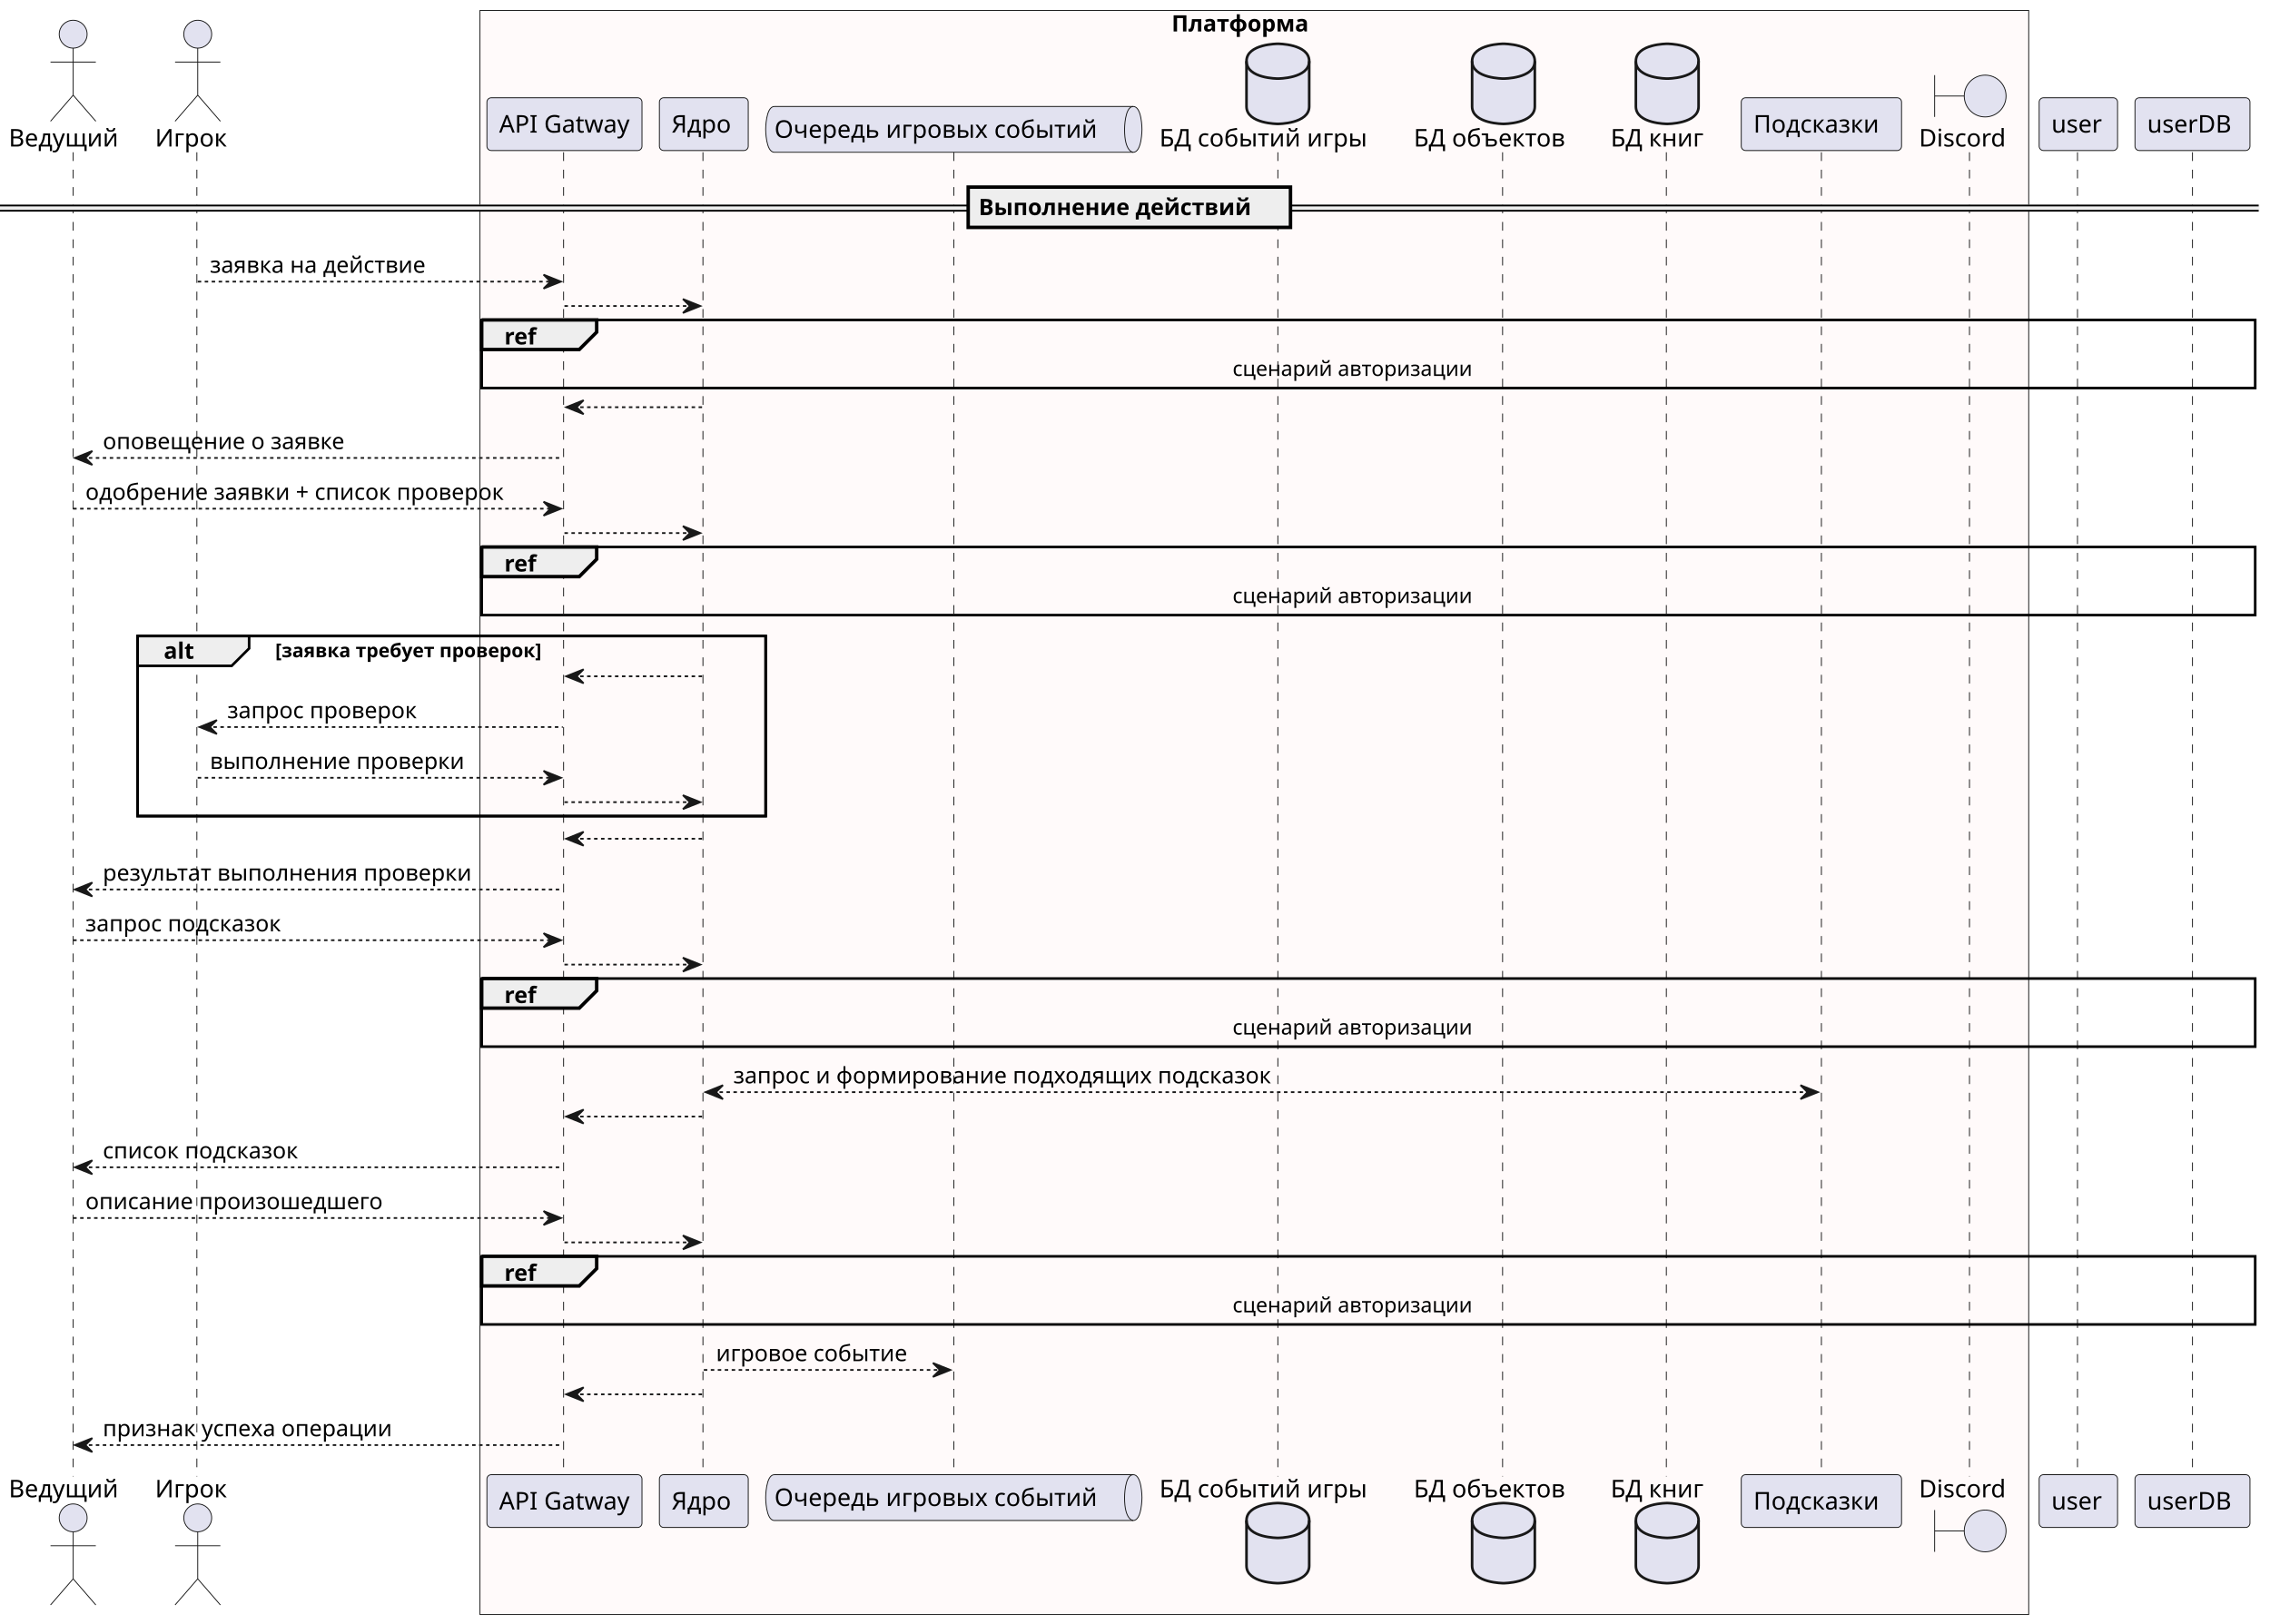
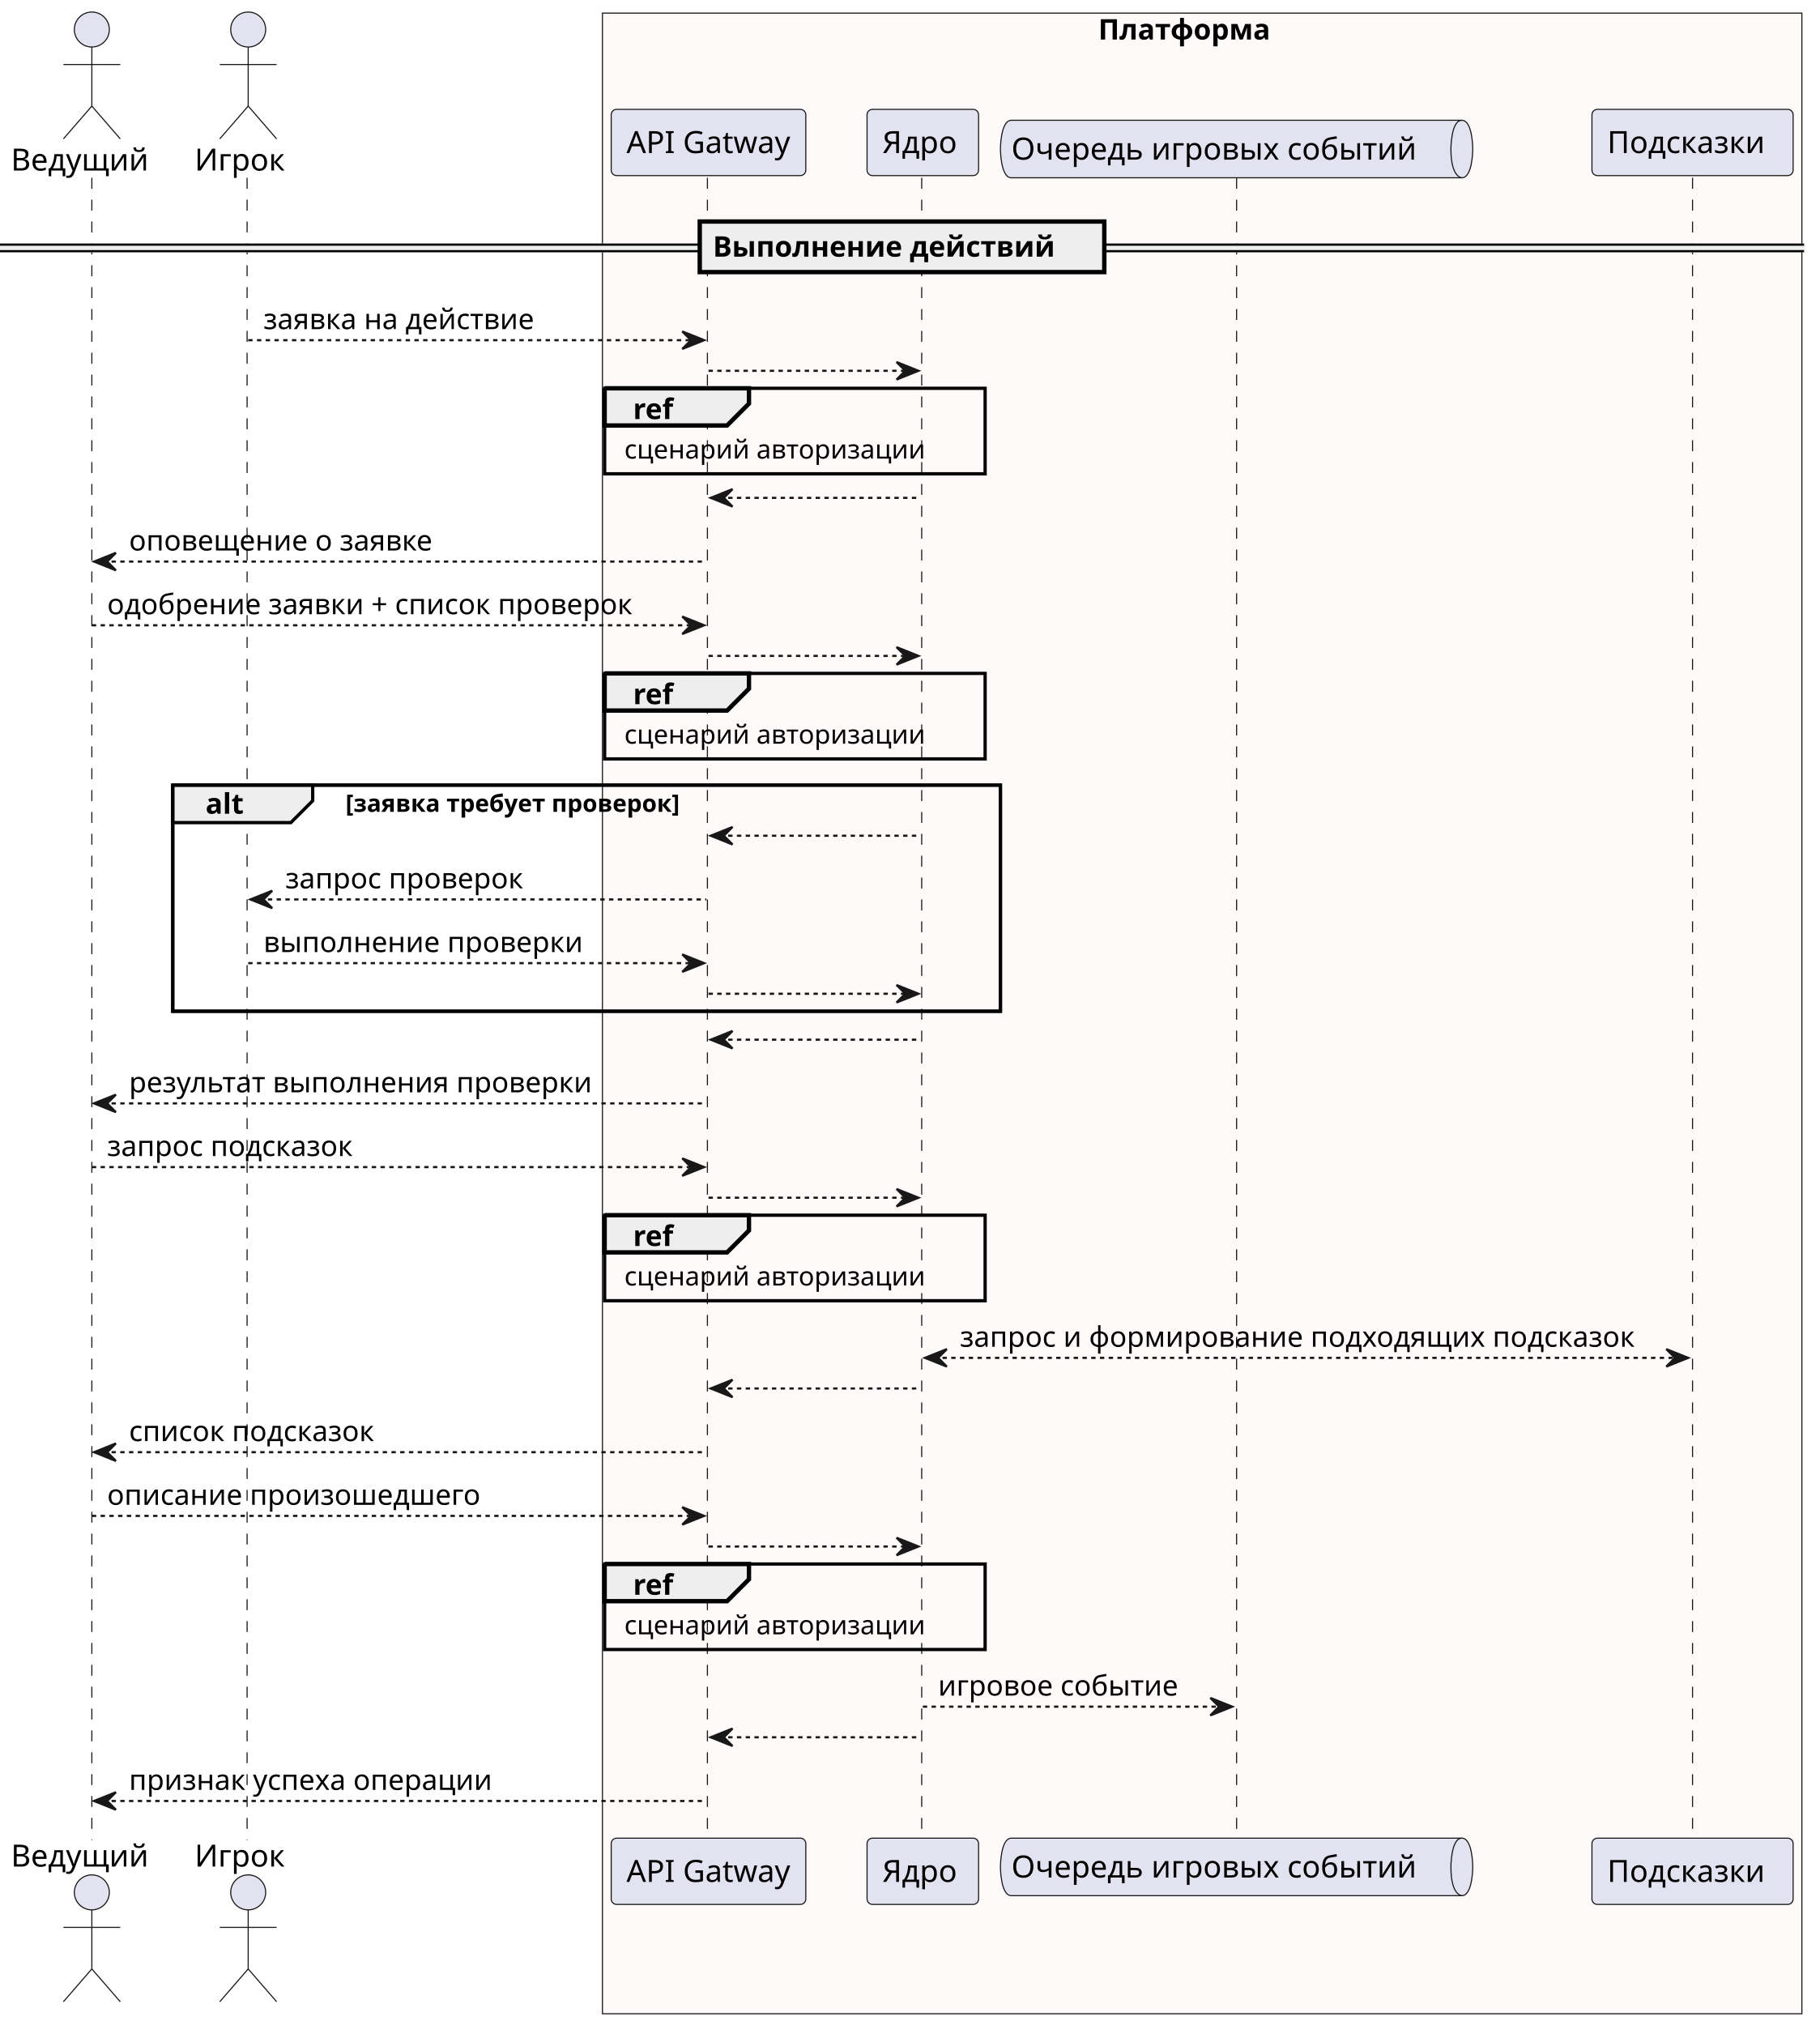
- <svg xmlns="http://www.w3.org/2000/svg" contentStyleType="text/css" height="932px" preserveAspectRatio="none" style="width:1303px;height:932px;background:#FFFFFF;" version="1.1" viewBox="0 0 1303 932" width="1303px" zoomAndPan="magnify">
+ <svg xmlns="http://www.w3.org/2000/svg" contentStyleType="text/css" height="926px" preserveAspectRatio="none" style="width:832px;height:926px;background:#FFFFFF;" version="1.1" viewBox="0 0 832 926" width="832px" zoomAndPan="magnify">
  <defs />
  <g>
-     <rect fill="#FFFAFA" height="920.992" style="stroke:#181818;stroke-width:0.5;" width="889" x="275.5" y="6" />
-     <text fill="#000000" font-family="sans-serif" font-size="13" font-weight="bold" lengthAdjust="spacing" textLength="90" x="672.5" y="18.067">Платформа</text>
-     <rect fill="none" height="103.398" style="stroke:#000000;stroke-width:1.5;" width="360.5" x="79" y="365.164" />
-     <line style="stroke:#181818;stroke-width:0.5;stroke-dasharray:5.0,5.0;" x1="42" x2="42" y1="87.43" y2="847.695" />
-     <line style="stroke:#181818;stroke-width:0.5;stroke-dasharray:5.0,5.0;" x1="113" x2="113" y1="87.43" y2="847.695" />
-     <line style="stroke:#181818;stroke-width:0.5;stroke-dasharray:5.0,5.0;" x1="323.5" x2="323.5" y1="87.43" y2="847.695" />
-     <line style="stroke:#181818;stroke-width:0.5;stroke-dasharray:5.0,5.0;" x1="403.5" x2="403.5" y1="87.43" y2="847.695" />
-     <line style="stroke:#181818;stroke-width:0.5;stroke-dasharray:5.0,5.0;" x1="547.5" x2="547.5" y1="87.43" y2="847.695" />
-     <line style="stroke:#181818;stroke-width:0.5;stroke-dasharray:5.0,5.0;" x1="733.5" x2="733.5" y1="87.43" y2="847.695" />
-     <line style="stroke:#181818;stroke-width:0.5;stroke-dasharray:5.0,5.0;" x1="862.5" x2="862.5" y1="87.43" y2="847.695" />
-     <line style="stroke:#181818;stroke-width:0.5;stroke-dasharray:5.0,5.0;" x1="956.5" x2="956.5" y1="87.43" y2="847.695" />
-     <line style="stroke:#181818;stroke-width:0.5;stroke-dasharray:5.0,5.0;" x1="1045.5" x2="1045.5" y1="87.43" y2="847.695" />
-     <line style="stroke:#181818;stroke-width:0.5;stroke-dasharray:5.0,5.0;" x1="1130.5" x2="1130.5" y1="87.43" y2="847.695" />
-     <line style="stroke:#181818;stroke-width:0.5;stroke-dasharray:5.0,5.0;" x1="1192.5" x2="1192.5" y1="87.43" y2="847.695" />
-     <line style="stroke:#181818;stroke-width:0.5;stroke-dasharray:5.0,5.0;" x1="1258.5" x2="1258.5" y1="87.43" y2="847.695" />
-     <text fill="#000000" font-family="sans-serif" font-size="14" lengthAdjust="spacing" textLength="68" x="5" y="84.128">Ведущий</text>
-     <ellipse cx="42" cy="19.633" fill="#E2E2F0" rx="8" ry="8" style="stroke:#181818;stroke-width:0.5;" />
-     <path d="M42,27.633 L42,54.633 M29,35.633 L55,35.633 M42,54.633 L29,69.633 M42,54.633 L55,69.633 " fill="none" style="stroke:#181818;stroke-width:0.5;" />
-     <text fill="#000000" font-family="sans-serif" font-size="14" lengthAdjust="spacing" textLength="68" x="5" y="859.69">Ведущий</text>
-     <ellipse cx="42" cy="871.492" fill="#E2E2F0" rx="8" ry="8" style="stroke:#181818;stroke-width:0.5;" />
-     <path d="M42,879.492 L42,906.492 M29,887.492 L55,887.492 M42,906.492 L29,921.492 M42,906.492 L55,921.492 " fill="none" style="stroke:#181818;stroke-width:0.5;" />
-     <text fill="#000000" font-family="sans-serif" font-size="14" lengthAdjust="spacing" textLength="43" x="89" y="84.128">Игрок</text>
-     <ellipse cx="113.5" cy="19.633" fill="#E2E2F0" rx="8" ry="8" style="stroke:#181818;stroke-width:0.5;" />
-     <path d="M113.5,27.633 L113.5,54.633 M100.5,35.633 L126.5,35.633 M113.5,54.633 L100.5,69.633 M113.5,54.633 L126.5,69.633 " fill="none" style="stroke:#181818;stroke-width:0.5;" />
-     <text fill="#000000" font-family="sans-serif" font-size="14" lengthAdjust="spacing" textLength="43" x="89" y="859.69">Игрок</text>
-     <ellipse cx="113.5" cy="871.492" fill="#E2E2F0" rx="8" ry="8" style="stroke:#181818;stroke-width:0.5;" />
-     <path d="M113.5,879.492 L113.5,906.492 M100.5,887.492 L126.5,887.492 M113.5,906.492 L100.5,921.492 M113.5,906.492 L126.5,921.492 " fill="none" style="stroke:#181818;stroke-width:0.5;" />
-     <rect fill="#E2E2F0" height="30.297" rx="2.5" ry="2.5" style="stroke:#181818;stroke-width:0.5;" width="89" x="279.5" y="56.133" />
-     <text fill="#000000" font-family="sans-serif" font-size="14" lengthAdjust="spacing" textLength="75" x="286.5" y="76.128">API Gatway</text>
-     <rect fill="#E2E2F0" height="30.297" rx="2.5" ry="2.5" style="stroke:#181818;stroke-width:0.5;" width="89" x="279.5" y="846.695" />
-     <text fill="#000000" font-family="sans-serif" font-size="14" lengthAdjust="spacing" textLength="75" x="286.5" y="866.69">API Gatway</text>
-     <rect fill="#E2E2F0" height="30.297" rx="2.5" ry="2.5" style="stroke:#181818;stroke-width:0.5;" width="51" x="378.5" y="56.133" />
-     <text fill="#000000" font-family="sans-serif" font-size="14" lengthAdjust="spacing" textLength="37" x="385.5" y="76.128">Ядро</text>
-     <rect fill="#E2E2F0" height="30.297" rx="2.5" ry="2.5" style="stroke:#181818;stroke-width:0.5;" width="51" x="378.5" y="846.695" />
-     <text fill="#000000" font-family="sans-serif" font-size="14" lengthAdjust="spacing" textLength="37" x="385.5" y="866.69">Ядро</text>
-     <path d="M444.5,61.133 L650.5,61.133 C655.5,61.133 655.5,74.281 655.5,74.281 C655.5,74.281 655.5,87.43 650.5,87.43 L444.5,87.43 C439.5,87.43 439.5,74.281 439.5,74.281 C439.5,74.281 439.5,61.133 444.5,61.133 " fill="#E2E2F0" style="stroke:#181818;stroke-width:0.5;" />
-     <path d="M650.5,61.133 C645.5,61.133 645.5,74.281 645.5,74.281 C645.5,87.43 650.5,87.43 650.5,87.43 " fill="none" style="stroke:#181818;stroke-width:0.5;" />
-     <text fill="#000000" font-family="sans-serif" font-size="14" lengthAdjust="spacing" textLength="196" x="444.5" y="79.128">Очередь игровых событий</text>
-     <path d="M444.5,846.695 L650.5,846.695 C655.5,846.695 655.5,859.844 655.5,859.844 C655.5,859.844 655.5,872.992 650.5,872.992 L444.5,872.992 C439.5,872.992 439.5,859.844 439.5,859.844 C439.5,859.844 439.5,846.695 444.5,846.695 " fill="#E2E2F0" style="stroke:#181818;stroke-width:0.5;" />
-     <path d="M650.5,846.695 C645.5,846.695 645.5,859.844 645.5,859.844 C645.5,872.992 650.5,872.992 650.5,872.992 " fill="none" style="stroke:#181818;stroke-width:0.5;" />
-     <text fill="#000000" font-family="sans-serif" font-size="14" lengthAdjust="spacing" textLength="196" x="444.5" y="864.69">Очередь игровых событий</text>
-     <text fill="#000000" font-family="sans-serif" font-size="14" lengthAdjust="spacing" textLength="130" x="665.5" y="84.128">БД событий игры</text>
-     <path d="M715.5,35.133 C715.5,25.133 733.5,25.133 733.5,25.133 C733.5,25.133 751.5,25.133 751.5,35.133 L751.5,61.133 C751.5,71.133 733.5,71.133 733.5,71.133 C733.5,71.133 715.5,71.133 715.5,61.133 L715.5,35.133 " fill="#E2E2F0" style="stroke:#181818;stroke-width:1.5;" />
-     <path d="M715.5,35.133 C715.5,45.133 733.5,45.133 733.5,45.133 C733.5,45.133 751.5,45.133 751.5,35.133 " fill="none" style="stroke:#181818;stroke-width:1.5;" />
-     <text fill="#000000" font-family="sans-serif" font-size="14" lengthAdjust="spacing" textLength="130" x="665.5" y="859.69">БД событий игры</text>
-     <path d="M715.5,872.992 C715.5,862.992 733.5,862.992 733.5,862.992 C733.5,862.992 751.5,862.992 751.5,872.992 L751.5,898.992 C751.5,908.992 733.5,908.992 733.5,908.992 C733.5,908.992 715.5,908.992 715.5,898.992 L715.5,872.992 " fill="#E2E2F0" style="stroke:#181818;stroke-width:1.5;" />
-     <path d="M715.5,872.992 C715.5,882.992 733.5,882.992 733.5,882.992 C733.5,882.992 751.5,882.992 751.5,872.992 " fill="none" style="stroke:#181818;stroke-width:1.5;" />
-     <text fill="#000000" font-family="sans-serif" font-size="14" lengthAdjust="spacing" textLength="97" x="811.5" y="84.128">БД объектов</text>
-     <path d="M845,35.133 C845,25.133 863,25.133 863,25.133 C863,25.133 881,25.133 881,35.133 L881,61.133 C881,71.133 863,71.133 863,71.133 C863,71.133 845,71.133 845,61.133 L845,35.133 " fill="#E2E2F0" style="stroke:#181818;stroke-width:1.5;" />
-     <path d="M845,35.133 C845,45.133 863,45.133 863,45.133 C863,45.133 881,45.133 881,35.133 " fill="none" style="stroke:#181818;stroke-width:1.5;" />
-     <text fill="#000000" font-family="sans-serif" font-size="14" lengthAdjust="spacing" textLength="97" x="811.5" y="859.69">БД объектов</text>
-     <path d="M845,872.992 C845,862.992 863,862.992 863,862.992 C863,862.992 881,862.992 881,872.992 L881,898.992 C881,908.992 863,908.992 863,908.992 C863,908.992 845,908.992 845,898.992 L845,872.992 " fill="#E2E2F0" style="stroke:#181818;stroke-width:1.5;" />
-     <path d="M845,872.992 C845,882.992 863,882.992 863,882.992 C863,882.992 881,882.992 881,872.992 " fill="none" style="stroke:#181818;stroke-width:1.5;" />
-     <text fill="#000000" font-family="sans-serif" font-size="14" lengthAdjust="spacing" textLength="59" x="924.5" y="84.128">БД книг</text>
-     <path d="M939,35.133 C939,25.133 957,25.133 957,25.133 C957,25.133 975,25.133 975,35.133 L975,61.133 C975,71.133 957,71.133 957,71.133 C957,71.133 939,71.133 939,61.133 L939,35.133 " fill="#E2E2F0" style="stroke:#181818;stroke-width:1.5;" />
-     <path d="M939,35.133 C939,45.133 957,45.133 957,45.133 C957,45.133 975,45.133 975,35.133 " fill="none" style="stroke:#181818;stroke-width:1.5;" />
-     <text fill="#000000" font-family="sans-serif" font-size="14" lengthAdjust="spacing" textLength="59" x="924.5" y="859.69">БД книг</text>
-     <path d="M939,872.992 C939,862.992 957,862.992 957,862.992 C957,862.992 975,862.992 975,872.992 L975,898.992 C975,908.992 957,908.992 957,908.992 C957,908.992 939,908.992 939,898.992 L939,872.992 " fill="#E2E2F0" style="stroke:#181818;stroke-width:1.5;" />
-     <path d="M939,872.992 C939,882.992 957,882.992 957,882.992 C957,882.992 975,882.992 975,872.992 " fill="none" style="stroke:#181818;stroke-width:1.5;" />
-     <rect fill="#E2E2F0" height="30.297" rx="2.5" ry="2.5" style="stroke:#181818;stroke-width:0.5;" width="92" x="999.5" y="56.133" />
-     <text fill="#000000" font-family="sans-serif" font-size="14" lengthAdjust="spacing" textLength="78" x="1006.5" y="76.128">Подсказки</text>
-     <rect fill="#E2E2F0" height="30.297" rx="2.5" ry="2.5" style="stroke:#181818;stroke-width:0.5;" width="92" x="999.5" y="846.695" />
-     <text fill="#000000" font-family="sans-serif" font-size="14" lengthAdjust="spacing" textLength="78" x="1006.5" y="866.69">Подсказки</text>
-     <text fill="#000000" font-family="sans-serif" font-size="14" lengthAdjust="spacing" textLength="53" x="1101.5" y="84.128">Discord</text>
-     <path d="M1110.5,43.133 L1110.5,67.133 M1110.5,55.133 L1127.5,55.133 " fill="none" style="stroke:#181818;stroke-width:0.5;" />
-     <ellipse cx="1139.5" cy="55.133" fill="#E2E2F0" rx="12" ry="12" style="stroke:#181818;stroke-width:0.5;" />
-     <text fill="#000000" font-family="sans-serif" font-size="14" lengthAdjust="spacing" textLength="53" x="1101.5" y="859.69">Discord</text>
-     <path d="M1110.5,866.992 L1110.5,890.992 M1110.5,878.992 L1127.5,878.992 " fill="none" style="stroke:#181818;stroke-width:0.5;" />
-     <ellipse cx="1139.5" cy="878.992" fill="#E2E2F0" rx="12" ry="12" style="stroke:#181818;stroke-width:0.5;" />
-     <rect fill="#E2E2F0" height="30.297" rx="2.5" ry="2.5" style="stroke:#181818;stroke-width:0.5;" width="45" x="1170.5" y="56.133" />
-     <text fill="#000000" font-family="sans-serif" font-size="14" lengthAdjust="spacing" textLength="31" x="1177.5" y="76.128">user</text>
-     <rect fill="#E2E2F0" height="30.297" rx="2.5" ry="2.5" style="stroke:#181818;stroke-width:0.5;" width="45" x="1170.5" y="846.695" />
-     <text fill="#000000" font-family="sans-serif" font-size="14" lengthAdjust="spacing" textLength="31" x="1177.5" y="866.69">user</text>
-     <rect fill="#E2E2F0" height="30.297" rx="2.5" ry="2.5" style="stroke:#181818;stroke-width:0.5;" width="66" x="1225.5" y="56.133" />
-     <text fill="#000000" font-family="sans-serif" font-size="14" lengthAdjust="spacing" textLength="52" x="1232.5" y="76.128">userDB</text>
-     <rect fill="#E2E2F0" height="30.297" rx="2.5" ry="2.5" style="stroke:#181818;stroke-width:0.5;" width="66" x="1225.5" y="846.695" />
-     <text fill="#000000" font-family="sans-serif" font-size="14" lengthAdjust="spacing" textLength="52" x="1232.5" y="866.69">userDB</text>
-     <rect fill="#EEEEEE" height="3" style="stroke:#EEEEEE;stroke-width:1.0;" width="1296.5" x="0" y="117.996" />
-     <line style="stroke:#000000;stroke-width:1.0;" x1="0" x2="1296.5" y1="117.996" y2="117.996" />
-     <line style="stroke:#000000;stroke-width:1.0;" x1="0" x2="1296.5" y1="120.996" y2="120.996" />
-     <rect fill="#EEEEEE" height="23.133" style="stroke:#000000;stroke-width:2.0;" width="185" x="555.75" y="107.43" />
-     <text fill="#000000" font-family="sans-serif" font-size="13" font-weight="bold" lengthAdjust="spacing" textLength="171" x="561.75" y="123.497">Выполнение действий</text>
-     <polygon fill="#181818" points="312,157.695,322,161.695,312,165.695,316,161.695" style="stroke:#181818;stroke-width:1.0;" />
-     <line style="stroke:#181818;stroke-width:1.0;stroke-dasharray:2.0,2.0;" x1="113.5" x2="318" y1="161.695" y2="161.695" />
-     <text fill="#000000" font-family="sans-serif" font-size="13" lengthAdjust="spacing" textLength="137" x="120.5" y="156.629">заявка на действие</text>
-     <polygon fill="#181818" points="392,171.695,402,175.695,392,179.695,396,175.695" style="stroke:#181818;stroke-width:1.0;" />
-     <line style="stroke:#181818;stroke-width:1.0;stroke-dasharray:2.0,2.0;" x1="324" x2="398" y1="175.695" y2="175.695" />
-     <rect fill="none" height="39.102" style="stroke:#000000;stroke-width:1.5;" width="1018" x="276.5" y="183.695" />
-     <path d="M276.5,183.695 L342.5,183.695 L342.5,190.695 L332.5,200.695 L276.5,200.695 L276.5,183.695 " fill="#EEEEEE" style="stroke:#000000;stroke-width:2.0;" />
-     <text fill="#000000" font-family="sans-serif" font-size="13" font-weight="bold" lengthAdjust="spacing" textLength="21" x="289.5" y="197.762">ref</text>
-     <text fill="#000000" font-family="sans-serif" font-size="12" lengthAdjust="spacing" textLength="156" x="707.5" y="215.834">сценарий авторизации</text>
-     <polygon fill="#181818" points="335,229.797,325,233.797,335,237.797,331,233.797" style="stroke:#181818;stroke-width:1.0;" />
-     <line style="stroke:#181818;stroke-width:1.0;stroke-dasharray:2.0,2.0;" x1="329" x2="403" y1="233.797" y2="233.797" />
-     <polygon fill="#181818" points="53,258.93,43,262.93,53,266.93,49,262.93" style="stroke:#181818;stroke-width:1.0;" />
-     <line style="stroke:#181818;stroke-width:1.0;stroke-dasharray:2.0,2.0;" x1="47" x2="323" y1="262.93" y2="262.93" />
-     <text fill="#000000" font-family="sans-serif" font-size="13" lengthAdjust="spacing" textLength="147" x="59" y="257.864">оповещение о заявке</text>
-     <polygon fill="#181818" points="312,288.062,322,292.062,312,296.062,316,292.062" style="stroke:#181818;stroke-width:1.0;" />
-     <line style="stroke:#181818;stroke-width:1.0;stroke-dasharray:2.0,2.0;" x1="42" x2="318" y1="292.062" y2="292.062" />
-     <text fill="#000000" font-family="sans-serif" font-size="13" lengthAdjust="spacing" textLength="258" x="49" y="286.997">одобрение заявки + список проверок</text>
-     <polygon fill="#181818" points="392,302.062,402,306.062,392,310.062,396,306.062" style="stroke:#181818;stroke-width:1.0;" />
-     <line style="stroke:#181818;stroke-width:1.0;stroke-dasharray:2.0,2.0;" x1="324" x2="398" y1="306.062" y2="306.062" />
-     <rect fill="none" height="39.102" style="stroke:#000000;stroke-width:1.5;" width="1018" x="276.5" y="314.062" />
-     <path d="M276.5,314.062 L342.5,314.062 L342.5,321.062 L332.5,331.062 L276.5,331.062 L276.5,314.062 " fill="#EEEEEE" style="stroke:#000000;stroke-width:2.0;" />
-     <text fill="#000000" font-family="sans-serif" font-size="13" font-weight="bold" lengthAdjust="spacing" textLength="21" x="289.5" y="328.129">ref</text>
-     <text fill="#000000" font-family="sans-serif" font-size="12" lengthAdjust="spacing" textLength="156" x="707.5" y="346.201">сценарий авторизации</text>
-     <path d="M79,365.164 L143,365.164 L143,372.297 L133,382.297 L79,382.297 L79,365.164 " fill="#EEEEEE" style="stroke:#000000;stroke-width:1.5;" />
-     <rect fill="none" height="103.398" style="stroke:#000000;stroke-width:1.5;" width="360.5" x="79" y="365.164" />
-     <text fill="#000000" font-family="sans-serif" font-size="13" font-weight="bold" lengthAdjust="spacing" textLength="19" x="94" y="378.231">alt</text>
-     <text fill="#000000" font-family="sans-serif" font-size="11" font-weight="bold" lengthAdjust="spacing" textLength="174" x="158" y="377.375">[заявка требует проверок]</text>
-     <polygon fill="#181818" points="335,384.297,325,388.297,335,392.297,331,388.297" style="stroke:#181818;stroke-width:1.0;" />
-     <line style="stroke:#181818;stroke-width:1.0;stroke-dasharray:2.0,2.0;" x1="329" x2="403" y1="388.297" y2="388.297" />
-     <polygon fill="#181818" points="124.5,413.43,114.5,417.43,124.5,421.43,120.5,417.43" style="stroke:#181818;stroke-width:1.0;" />
-     <line style="stroke:#181818;stroke-width:1.0;stroke-dasharray:2.0,2.0;" x1="118.5" x2="323" y1="417.43" y2="417.43" />
-     <text fill="#000000" font-family="sans-serif" font-size="13" lengthAdjust="spacing" textLength="114" x="130.5" y="412.364">запрос проверок</text>
-     <polygon fill="#181818" points="312,442.562,322,446.562,312,450.562,316,446.562" style="stroke:#181818;stroke-width:1.0;" />
-     <line style="stroke:#181818;stroke-width:1.0;stroke-dasharray:2.0,2.0;" x1="113.5" x2="318" y1="446.562" y2="446.562" />
-     <text fill="#000000" font-family="sans-serif" font-size="13" lengthAdjust="spacing" textLength="150" x="120.5" y="441.497">выполнение проверки</text>
-     <polygon fill="#181818" points="392,456.562,402,460.562,392,464.562,396,460.562" style="stroke:#181818;stroke-width:1.0;" />
-     <line style="stroke:#181818;stroke-width:1.0;stroke-dasharray:2.0,2.0;" x1="324" x2="398" y1="460.562" y2="460.562" />
-     <polygon fill="#181818" points="335,477.562,325,481.562,335,485.562,331,481.562" style="stroke:#181818;stroke-width:1.0;" />
-     <line style="stroke:#181818;stroke-width:1.0;stroke-dasharray:2.0,2.0;" x1="329" x2="403" y1="481.562" y2="481.562" />
-     <polygon fill="#181818" points="53,506.695,43,510.695,53,514.695,49,510.695" style="stroke:#181818;stroke-width:1.0;" />
-     <line style="stroke:#181818;stroke-width:1.0;stroke-dasharray:2.0,2.0;" x1="47" x2="323" y1="510.695" y2="510.695" />
-     <text fill="#000000" font-family="sans-serif" font-size="13" lengthAdjust="spacing" textLength="226" x="59" y="505.629">результат выполнения проверки</text>
-     <polygon fill="#181818" points="312,535.828,322,539.828,312,543.828,316,539.828" style="stroke:#181818;stroke-width:1.0;" />
-     <line style="stroke:#181818;stroke-width:1.0;stroke-dasharray:2.0,2.0;" x1="42" x2="318" y1="539.828" y2="539.828" />
-     <text fill="#000000" font-family="sans-serif" font-size="13" lengthAdjust="spacing" textLength="122" x="49" y="534.762">запрос подсказок</text>
-     <polygon fill="#181818" points="392,549.828,402,553.828,392,557.828,396,553.828" style="stroke:#181818;stroke-width:1.0;" />
-     <line style="stroke:#181818;stroke-width:1.0;stroke-dasharray:2.0,2.0;" x1="324" x2="398" y1="553.828" y2="553.828" />
-     <rect fill="none" height="39.102" style="stroke:#000000;stroke-width:1.5;" width="1018" x="276.5" y="561.828" />
-     <path d="M276.5,561.828 L342.5,561.828 L342.5,568.828 L332.5,578.828 L276.5,578.828 L276.5,561.828 " fill="#EEEEEE" style="stroke:#000000;stroke-width:2.0;" />
-     <text fill="#000000" font-family="sans-serif" font-size="13" font-weight="bold" lengthAdjust="spacing" textLength="21" x="289.5" y="575.895">ref</text>
-     <text fill="#000000" font-family="sans-serif" font-size="12" lengthAdjust="spacing" textLength="156" x="707.5" y="593.967">сценарий авторизации</text>
-     <polygon fill="#181818" points="415,623.062,405,627.062,415,631.062,411,627.062" style="stroke:#181818;stroke-width:1.0;" />
-     <polygon fill="#181818" points="1033.5,623.062,1043.5,627.062,1033.5,631.062,1037.5,627.062" style="stroke:#181818;stroke-width:1.0;" />
-     <line style="stroke:#181818;stroke-width:1.0;stroke-dasharray:2.0,2.0;" x1="409" x2="1039.5" y1="627.062" y2="627.062" />
-     <text fill="#000000" font-family="sans-serif" font-size="13" lengthAdjust="spacing" textLength="328" x="421" y="621.997">запрос и формирование подходящих подсказок</text>
-     <polygon fill="#181818" points="335,637.062,325,641.062,335,645.062,331,641.062" style="stroke:#181818;stroke-width:1.0;" />
-     <line style="stroke:#181818;stroke-width:1.0;stroke-dasharray:2.0,2.0;" x1="329" x2="403" y1="641.062" y2="641.062" />
-     <polygon fill="#181818" points="53,666.195,43,670.195,53,674.195,49,670.195" style="stroke:#181818;stroke-width:1.0;" />
-     <line style="stroke:#181818;stroke-width:1.0;stroke-dasharray:2.0,2.0;" x1="47" x2="323" y1="670.195" y2="670.195" />
-     <text fill="#000000" font-family="sans-serif" font-size="13" lengthAdjust="spacing" textLength="122" x="59" y="665.129">список подсказок</text>
-     <polygon fill="#181818" points="312,695.328,322,699.328,312,703.328,316,699.328" style="stroke:#181818;stroke-width:1.0;" />
-     <line style="stroke:#181818;stroke-width:1.0;stroke-dasharray:2.0,2.0;" x1="42" x2="318" y1="699.328" y2="699.328" />
-     <text fill="#000000" font-family="sans-serif" font-size="13" lengthAdjust="spacing" textLength="177" x="49" y="694.262">описание произошедшего</text>
-     <polygon fill="#181818" points="392,709.328,402,713.328,392,717.328,396,713.328" style="stroke:#181818;stroke-width:1.0;" />
-     <line style="stroke:#181818;stroke-width:1.0;stroke-dasharray:2.0,2.0;" x1="324" x2="398" y1="713.328" y2="713.328" />
-     <rect fill="none" height="39.102" style="stroke:#000000;stroke-width:1.5;" width="1018" x="276.5" y="721.328" />
-     <path d="M276.5,721.328 L342.5,721.328 L342.5,728.328 L332.5,738.328 L276.5,738.328 L276.5,721.328 " fill="#EEEEEE" style="stroke:#000000;stroke-width:2.0;" />
-     <text fill="#000000" font-family="sans-serif" font-size="13" font-weight="bold" lengthAdjust="spacing" textLength="21" x="289.5" y="735.395">ref</text>
-     <text fill="#000000" font-family="sans-serif" font-size="12" lengthAdjust="spacing" textLength="156" x="707.5" y="753.467">сценарий авторизации</text>
-     <polygon fill="#181818" points="535.5,782.562,545.5,786.562,535.5,790.562,539.5,786.562" style="stroke:#181818;stroke-width:1.0;" />
-     <line style="stroke:#181818;stroke-width:1.0;stroke-dasharray:2.0,2.0;" x1="404" x2="541.5" y1="786.562" y2="786.562" />
-     <text fill="#000000" font-family="sans-serif" font-size="13" lengthAdjust="spacing" textLength="117" x="411" y="781.497">игровое событие</text>
-     <polygon fill="#181818" points="335,796.562,325,800.562,335,804.562,331,800.562" style="stroke:#181818;stroke-width:1.0;" />
-     <line style="stroke:#181818;stroke-width:1.0;stroke-dasharray:2.0,2.0;" x1="329" x2="403" y1="800.562" y2="800.562" />
-     <polygon fill="#181818" points="53,825.695,43,829.695,53,833.695,49,829.695" style="stroke:#181818;stroke-width:1.0;" />
-     <line style="stroke:#181818;stroke-width:1.0;stroke-dasharray:2.0,2.0;" x1="47" x2="323" y1="829.695" y2="829.695" />
-     <text fill="#000000" font-family="sans-serif" font-size="13" lengthAdjust="spacing" textLength="173" x="59" y="824.629">признак успеха операции</text>
+     <rect fill="#FFFAFA" height="914.859" style="stroke:#181818;stroke-width:0.5;" width="548.5" x="275.5" y="6" />
+     <text fill="#000000" font-family="sans-serif" font-size="13" font-weight="bold" lengthAdjust="spacing" textLength="90" x="502.25" y="18.067">Платформа</text>
+     <rect fill="none" height="103.398" style="stroke:#000000;stroke-width:1.5;" width="378.5" x="79" y="359.031" />
+     <line style="stroke:#181818;stroke-width:0.5;stroke-dasharray:5.0,5.0;" x1="42" x2="42" y1="81.297" y2="841.562" />
+     <line style="stroke:#181818;stroke-width:0.5;stroke-dasharray:5.0,5.0;" x1="113" x2="113" y1="81.297" y2="841.562" />
+     <line style="stroke:#181818;stroke-width:0.5;stroke-dasharray:5.0,5.0;" x1="323.5" x2="323.5" y1="81.297" y2="841.562" />
+     <line style="stroke:#181818;stroke-width:0.5;stroke-dasharray:5.0,5.0;" x1="421.5" x2="421.5" y1="81.297" y2="841.562" />
+     <line style="stroke:#181818;stroke-width:0.5;stroke-dasharray:5.0,5.0;" x1="565.5" x2="565.5" y1="81.297" y2="841.562" />
+     <line style="stroke:#181818;stroke-width:0.5;stroke-dasharray:5.0,5.0;" x1="774" x2="774" y1="81.297" y2="841.562" />
+     <text fill="#000000" font-family="sans-serif" font-size="14" lengthAdjust="spacing" textLength="68" x="5" y="77.995">Ведущий</text>
+     <ellipse cx="42" cy="13.5" fill="#E2E2F0" rx="8" ry="8" style="stroke:#181818;stroke-width:0.5;" />
+     <path d="M42,21.5 L42,48.5 M29,29.5 L55,29.5 M42,48.5 L29,63.5 M42,48.5 L55,63.5 " fill="none" style="stroke:#181818;stroke-width:0.5;" />
+     <text fill="#000000" font-family="sans-serif" font-size="14" lengthAdjust="spacing" textLength="68" x="5" y="853.558">Ведущий</text>
+     <ellipse cx="42" cy="865.359" fill="#E2E2F0" rx="8" ry="8" style="stroke:#181818;stroke-width:0.5;" />
+     <path d="M42,873.359 L42,900.359 M29,881.359 L55,881.359 M42,900.359 L29,915.359 M42,900.359 L55,915.359 " fill="none" style="stroke:#181818;stroke-width:0.5;" />
+     <text fill="#000000" font-family="sans-serif" font-size="14" lengthAdjust="spacing" textLength="43" x="89" y="77.995">Игрок</text>
+     <ellipse cx="113.5" cy="13.5" fill="#E2E2F0" rx="8" ry="8" style="stroke:#181818;stroke-width:0.5;" />
+     <path d="M113.5,21.5 L113.5,48.5 M100.5,29.5 L126.5,29.5 M113.5,48.5 L100.5,63.5 M113.5,48.5 L126.5,63.5 " fill="none" style="stroke:#181818;stroke-width:0.5;" />
+     <text fill="#000000" font-family="sans-serif" font-size="14" lengthAdjust="spacing" textLength="43" x="89" y="853.558">Игрок</text>
+     <ellipse cx="113.5" cy="865.359" fill="#E2E2F0" rx="8" ry="8" style="stroke:#181818;stroke-width:0.5;" />
+     <path d="M113.5,873.359 L113.5,900.359 M100.5,881.359 L126.5,881.359 M113.5,900.359 L100.5,915.359 M113.5,900.359 L126.5,915.359 " fill="none" style="stroke:#181818;stroke-width:0.5;" />
+     <rect fill="#E2E2F0" height="30.297" rx="2.5" ry="2.5" style="stroke:#181818;stroke-width:0.5;" width="89" x="279.5" y="50" />
+     <text fill="#000000" font-family="sans-serif" font-size="14" lengthAdjust="spacing" textLength="75" x="286.5" y="69.995">API Gatway</text>
+     <rect fill="#E2E2F0" height="30.297" rx="2.5" ry="2.5" style="stroke:#181818;stroke-width:0.5;" width="89" x="279.5" y="840.562" />
+     <text fill="#000000" font-family="sans-serif" font-size="14" lengthAdjust="spacing" textLength="75" x="286.5" y="860.558">API Gatway</text>
+     <rect fill="#E2E2F0" height="30.297" rx="2.5" ry="2.5" style="stroke:#181818;stroke-width:0.5;" width="51" x="396.5" y="50" />
+     <text fill="#000000" font-family="sans-serif" font-size="14" lengthAdjust="spacing" textLength="37" x="403.5" y="69.995">Ядро</text>
+     <rect fill="#E2E2F0" height="30.297" rx="2.5" ry="2.5" style="stroke:#181818;stroke-width:0.5;" width="51" x="396.5" y="840.562" />
+     <text fill="#000000" font-family="sans-serif" font-size="14" lengthAdjust="spacing" textLength="37" x="403.5" y="860.558">Ядро</text>
+     <path d="M462.5,55 L668.5,55 C673.5,55 673.5,68.148 673.5,68.148 C673.5,68.148 673.5,81.297 668.5,81.297 L462.5,81.297 C457.5,81.297 457.5,68.148 457.5,68.148 C457.5,68.148 457.5,55 462.5,55 " fill="#E2E2F0" style="stroke:#181818;stroke-width:0.5;" />
+     <path d="M668.5,55 C663.5,55 663.5,68.148 663.5,68.148 C663.5,81.297 668.5,81.297 668.5,81.297 " fill="none" style="stroke:#181818;stroke-width:0.5;" />
+     <text fill="#000000" font-family="sans-serif" font-size="14" lengthAdjust="spacing" textLength="196" x="462.5" y="72.995">Очередь игровых событий</text>
+     <path d="M462.5,840.562 L668.5,840.562 C673.5,840.562 673.5,853.711 673.5,853.711 C673.5,853.711 673.5,866.859 668.5,866.859 L462.5,866.859 C457.5,866.859 457.5,853.711 457.5,853.711 C457.5,853.711 457.5,840.562 462.5,840.562 " fill="#E2E2F0" style="stroke:#181818;stroke-width:0.5;" />
+     <path d="M668.5,840.562 C663.5,840.562 663.5,853.711 663.5,853.711 C663.5,866.859 668.5,866.859 668.5,866.859 " fill="none" style="stroke:#181818;stroke-width:0.5;" />
+     <text fill="#000000" font-family="sans-serif" font-size="14" lengthAdjust="spacing" textLength="196" x="462.5" y="858.558">Очередь игровых событий</text>
+     <rect fill="#E2E2F0" height="30.297" rx="2.5" ry="2.5" style="stroke:#181818;stroke-width:0.5;" width="92" x="728" y="50" />
+     <text fill="#000000" font-family="sans-serif" font-size="14" lengthAdjust="spacing" textLength="78" x="735" y="69.995">Подсказки</text>
+     <rect fill="#E2E2F0" height="30.297" rx="2.5" ry="2.5" style="stroke:#181818;stroke-width:0.5;" width="92" x="728" y="840.562" />
+     <text fill="#000000" font-family="sans-serif" font-size="14" lengthAdjust="spacing" textLength="78" x="735" y="860.558">Подсказки</text>
+     <rect fill="#EEEEEE" height="3" style="stroke:#EEEEEE;stroke-width:1.0;" width="825" x="0" y="111.863" />
+     <line style="stroke:#000000;stroke-width:1.0;" x1="0" x2="825" y1="111.863" y2="111.863" />
+     <line style="stroke:#000000;stroke-width:1.0;" x1="0" x2="825" y1="114.863" y2="114.863" />
+     <rect fill="#EEEEEE" height="23.133" style="stroke:#000000;stroke-width:2.0;" width="185" x="320" y="101.297" />
+     <text fill="#000000" font-family="sans-serif" font-size="13" font-weight="bold" lengthAdjust="spacing" textLength="171" x="326" y="117.364">Выполнение действий</text>
+     <polygon fill="#181818" points="312,151.562,322,155.562,312,159.562,316,155.562" style="stroke:#181818;stroke-width:1.0;" />
+     <line style="stroke:#181818;stroke-width:1.0;stroke-dasharray:2.0,2.0;" x1="113.5" x2="318" y1="155.562" y2="155.562" />
+     <text fill="#000000" font-family="sans-serif" font-size="13" lengthAdjust="spacing" textLength="137" x="120.5" y="150.497">заявка на действие</text>
+     <polygon fill="#181818" points="410,165.562,420,169.562,410,173.562,414,169.562" style="stroke:#181818;stroke-width:1.0;" />
+     <line style="stroke:#181818;stroke-width:1.0;stroke-dasharray:2.0,2.0;" x1="324" x2="416" y1="169.562" y2="169.562" />
+     <rect fill="none" height="39.102" style="stroke:#000000;stroke-width:1.5;" width="174" x="276.5" y="177.562" />
+     <path d="M276.5,177.562 L342.5,177.562 L342.5,184.562 L332.5,194.562 L276.5,194.562 L276.5,177.562 " fill="#EEEEEE" style="stroke:#000000;stroke-width:2.0;" />
+     <text fill="#000000" font-family="sans-serif" font-size="13" font-weight="bold" lengthAdjust="spacing" textLength="21" x="289.5" y="191.629">ref</text>
+     <text fill="#000000" font-family="sans-serif" font-size="12" lengthAdjust="spacing" textLength="156" x="285.5" y="209.701">сценарий авторизации</text>
+     <polygon fill="#181818" points="335,223.664,325,227.664,335,231.664,331,227.664" style="stroke:#181818;stroke-width:1.0;" />
+     <line style="stroke:#181818;stroke-width:1.0;stroke-dasharray:2.0,2.0;" x1="329" x2="421" y1="227.664" y2="227.664" />
+     <polygon fill="#181818" points="53,252.797,43,256.797,53,260.797,49,256.797" style="stroke:#181818;stroke-width:1.0;" />
+     <line style="stroke:#181818;stroke-width:1.0;stroke-dasharray:2.0,2.0;" x1="47" x2="323" y1="256.797" y2="256.797" />
+     <text fill="#000000" font-family="sans-serif" font-size="13" lengthAdjust="spacing" textLength="147" x="59" y="251.731">оповещение о заявке</text>
+     <polygon fill="#181818" points="312,281.93,322,285.93,312,289.93,316,285.93" style="stroke:#181818;stroke-width:1.0;" />
+     <line style="stroke:#181818;stroke-width:1.0;stroke-dasharray:2.0,2.0;" x1="42" x2="318" y1="285.93" y2="285.93" />
+     <text fill="#000000" font-family="sans-serif" font-size="13" lengthAdjust="spacing" textLength="258" x="49" y="280.864">одобрение заявки + список проверок</text>
+     <polygon fill="#181818" points="410,295.93,420,299.93,410,303.93,414,299.93" style="stroke:#181818;stroke-width:1.0;" />
+     <line style="stroke:#181818;stroke-width:1.0;stroke-dasharray:2.0,2.0;" x1="324" x2="416" y1="299.93" y2="299.93" />
+     <rect fill="none" height="39.102" style="stroke:#000000;stroke-width:1.5;" width="174" x="276.5" y="307.93" />
+     <path d="M276.5,307.93 L342.5,307.93 L342.5,314.93 L332.5,324.93 L276.5,324.93 L276.5,307.93 " fill="#EEEEEE" style="stroke:#000000;stroke-width:2.0;" />
+     <text fill="#000000" font-family="sans-serif" font-size="13" font-weight="bold" lengthAdjust="spacing" textLength="21" x="289.5" y="321.997">ref</text>
+     <text fill="#000000" font-family="sans-serif" font-size="12" lengthAdjust="spacing" textLength="156" x="285.5" y="340.068">сценарий авторизации</text>
+     <path d="M79,359.031 L143,359.031 L143,366.164 L133,376.164 L79,376.164 L79,359.031 " fill="#EEEEEE" style="stroke:#000000;stroke-width:1.5;" />
+     <rect fill="none" height="103.398" style="stroke:#000000;stroke-width:1.5;" width="378.5" x="79" y="359.031" />
+     <text fill="#000000" font-family="sans-serif" font-size="13" font-weight="bold" lengthAdjust="spacing" textLength="19" x="94" y="372.098">alt</text>
+     <text fill="#000000" font-family="sans-serif" font-size="11" font-weight="bold" lengthAdjust="spacing" textLength="174" x="158" y="371.242">[заявка требует проверок]</text>
+     <polygon fill="#181818" points="335,378.164,325,382.164,335,386.164,331,382.164" style="stroke:#181818;stroke-width:1.0;" />
+     <line style="stroke:#181818;stroke-width:1.0;stroke-dasharray:2.0,2.0;" x1="329" x2="421" y1="382.164" y2="382.164" />
+     <polygon fill="#181818" points="124.5,407.297,114.5,411.297,124.5,415.297,120.5,411.297" style="stroke:#181818;stroke-width:1.0;" />
+     <line style="stroke:#181818;stroke-width:1.0;stroke-dasharray:2.0,2.0;" x1="118.5" x2="323" y1="411.297" y2="411.297" />
+     <text fill="#000000" font-family="sans-serif" font-size="13" lengthAdjust="spacing" textLength="114" x="130.5" y="406.231">запрос проверок</text>
+     <polygon fill="#181818" points="312,436.43,322,440.43,312,444.43,316,440.43" style="stroke:#181818;stroke-width:1.0;" />
+     <line style="stroke:#181818;stroke-width:1.0;stroke-dasharray:2.0,2.0;" x1="113.5" x2="318" y1="440.43" y2="440.43" />
+     <text fill="#000000" font-family="sans-serif" font-size="13" lengthAdjust="spacing" textLength="150" x="120.5" y="435.364">выполнение проверки</text>
+     <polygon fill="#181818" points="410,450.43,420,454.43,410,458.43,414,454.43" style="stroke:#181818;stroke-width:1.0;" />
+     <line style="stroke:#181818;stroke-width:1.0;stroke-dasharray:2.0,2.0;" x1="324" x2="416" y1="454.43" y2="454.43" />
+     <polygon fill="#181818" points="335,471.43,325,475.43,335,479.43,331,475.43" style="stroke:#181818;stroke-width:1.0;" />
+     <line style="stroke:#181818;stroke-width:1.0;stroke-dasharray:2.0,2.0;" x1="329" x2="421" y1="475.43" y2="475.43" />
+     <polygon fill="#181818" points="53,500.562,43,504.562,53,508.562,49,504.562" style="stroke:#181818;stroke-width:1.0;" />
+     <line style="stroke:#181818;stroke-width:1.0;stroke-dasharray:2.0,2.0;" x1="47" x2="323" y1="504.562" y2="504.562" />
+     <text fill="#000000" font-family="sans-serif" font-size="13" lengthAdjust="spacing" textLength="226" x="59" y="499.497">результат выполнения проверки</text>
+     <polygon fill="#181818" points="312,529.695,322,533.695,312,537.695,316,533.695" style="stroke:#181818;stroke-width:1.0;" />
+     <line style="stroke:#181818;stroke-width:1.0;stroke-dasharray:2.0,2.0;" x1="42" x2="318" y1="533.695" y2="533.695" />
+     <text fill="#000000" font-family="sans-serif" font-size="13" lengthAdjust="spacing" textLength="122" x="49" y="528.629">запрос подсказок</text>
+     <polygon fill="#181818" points="410,543.695,420,547.695,410,551.695,414,547.695" style="stroke:#181818;stroke-width:1.0;" />
+     <line style="stroke:#181818;stroke-width:1.0;stroke-dasharray:2.0,2.0;" x1="324" x2="416" y1="547.695" y2="547.695" />
+     <rect fill="none" height="39.102" style="stroke:#000000;stroke-width:1.5;" width="174" x="276.5" y="555.695" />
+     <path d="M276.5,555.695 L342.5,555.695 L342.5,562.695 L332.5,572.695 L276.5,572.695 L276.5,555.695 " fill="#EEEEEE" style="stroke:#000000;stroke-width:2.0;" />
+     <text fill="#000000" font-family="sans-serif" font-size="13" font-weight="bold" lengthAdjust="spacing" textLength="21" x="289.5" y="569.762">ref</text>
+     <text fill="#000000" font-family="sans-serif" font-size="12" lengthAdjust="spacing" textLength="156" x="285.5" y="587.834">сценарий авторизации</text>
+     <polygon fill="#181818" points="433,616.93,423,620.93,433,624.93,429,620.93" style="stroke:#181818;stroke-width:1.0;" />
+     <polygon fill="#181818" points="762,616.93,772,620.93,762,624.93,766,620.93" style="stroke:#181818;stroke-width:1.0;" />
+     <line style="stroke:#181818;stroke-width:1.0;stroke-dasharray:2.0,2.0;" x1="427" x2="768" y1="620.93" y2="620.93" />
+     <text fill="#000000" font-family="sans-serif" font-size="13" lengthAdjust="spacing" textLength="328" x="439" y="615.864">запрос и формирование подходящих подсказок</text>
+     <polygon fill="#181818" points="335,630.93,325,634.93,335,638.93,331,634.93" style="stroke:#181818;stroke-width:1.0;" />
+     <line style="stroke:#181818;stroke-width:1.0;stroke-dasharray:2.0,2.0;" x1="329" x2="421" y1="634.93" y2="634.93" />
+     <polygon fill="#181818" points="53,660.062,43,664.062,53,668.062,49,664.062" style="stroke:#181818;stroke-width:1.0;" />
+     <line style="stroke:#181818;stroke-width:1.0;stroke-dasharray:2.0,2.0;" x1="47" x2="323" y1="664.062" y2="664.062" />
+     <text fill="#000000" font-family="sans-serif" font-size="13" lengthAdjust="spacing" textLength="122" x="59" y="658.997">список подсказок</text>
+     <polygon fill="#181818" points="312,689.195,322,693.195,312,697.195,316,693.195" style="stroke:#181818;stroke-width:1.0;" />
+     <line style="stroke:#181818;stroke-width:1.0;stroke-dasharray:2.0,2.0;" x1="42" x2="318" y1="693.195" y2="693.195" />
+     <text fill="#000000" font-family="sans-serif" font-size="13" lengthAdjust="spacing" textLength="177" x="49" y="688.129">описание произошедшего</text>
+     <polygon fill="#181818" points="410,703.195,420,707.195,410,711.195,414,707.195" style="stroke:#181818;stroke-width:1.0;" />
+     <line style="stroke:#181818;stroke-width:1.0;stroke-dasharray:2.0,2.0;" x1="324" x2="416" y1="707.195" y2="707.195" />
+     <rect fill="none" height="39.102" style="stroke:#000000;stroke-width:1.5;" width="174" x="276.5" y="715.195" />
+     <path d="M276.5,715.195 L342.5,715.195 L342.5,722.195 L332.5,732.195 L276.5,732.195 L276.5,715.195 " fill="#EEEEEE" style="stroke:#000000;stroke-width:2.0;" />
+     <text fill="#000000" font-family="sans-serif" font-size="13" font-weight="bold" lengthAdjust="spacing" textLength="21" x="289.5" y="729.262">ref</text>
+     <text fill="#000000" font-family="sans-serif" font-size="12" lengthAdjust="spacing" textLength="156" x="285.5" y="747.334">сценарий авторизации</text>
+     <polygon fill="#181818" points="553.5,776.43,563.5,780.43,553.5,784.43,557.5,780.43" style="stroke:#181818;stroke-width:1.0;" />
+     <line style="stroke:#181818;stroke-width:1.0;stroke-dasharray:2.0,2.0;" x1="422" x2="559.5" y1="780.43" y2="780.43" />
+     <text fill="#000000" font-family="sans-serif" font-size="13" lengthAdjust="spacing" textLength="117" x="429" y="775.364">игровое событие</text>
+     <polygon fill="#181818" points="335,790.43,325,794.43,335,798.43,331,794.43" style="stroke:#181818;stroke-width:1.0;" />
+     <line style="stroke:#181818;stroke-width:1.0;stroke-dasharray:2.0,2.0;" x1="329" x2="421" y1="794.43" y2="794.43" />
+     <polygon fill="#181818" points="53,819.562,43,823.562,53,827.562,49,823.562" style="stroke:#181818;stroke-width:1.0;" />
+     <line style="stroke:#181818;stroke-width:1.0;stroke-dasharray:2.0,2.0;" x1="47" x2="323" y1="823.562" y2="823.562" />
+     <text fill="#000000" font-family="sans-serif" font-size="13" lengthAdjust="spacing" textLength="173" x="59" y="818.497">признак успеха операции</text>
  </g>
</svg>
